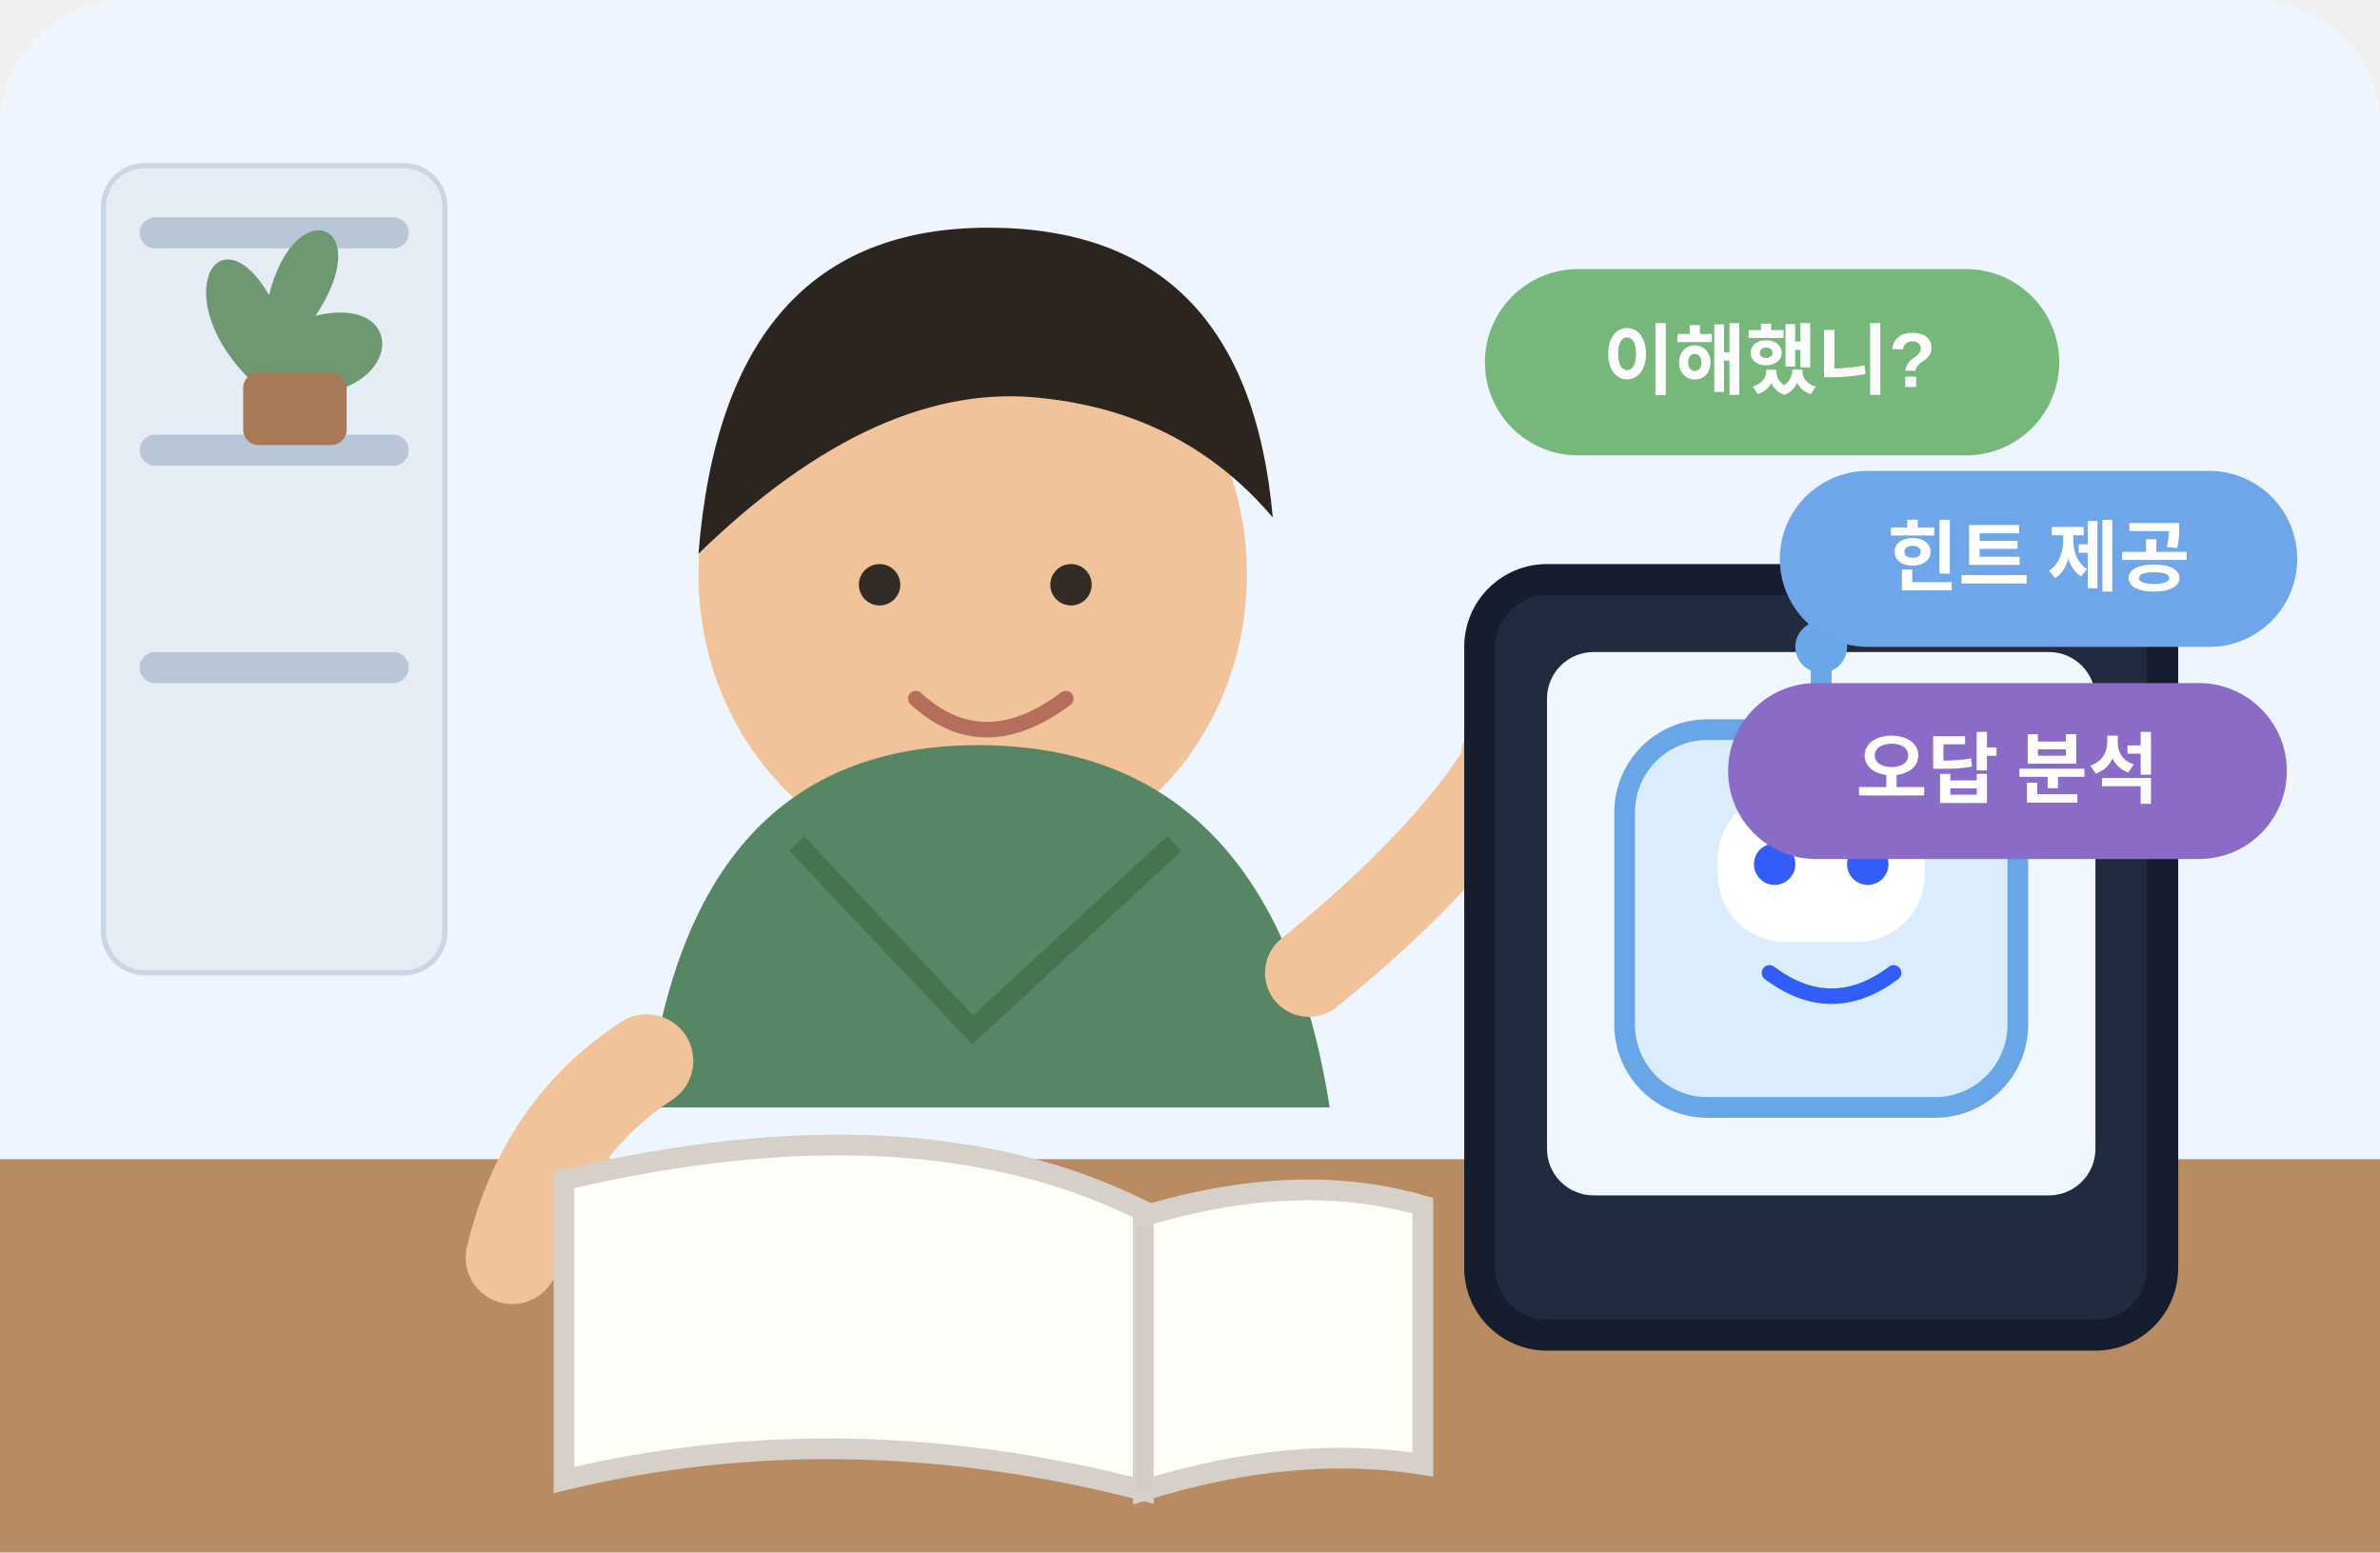
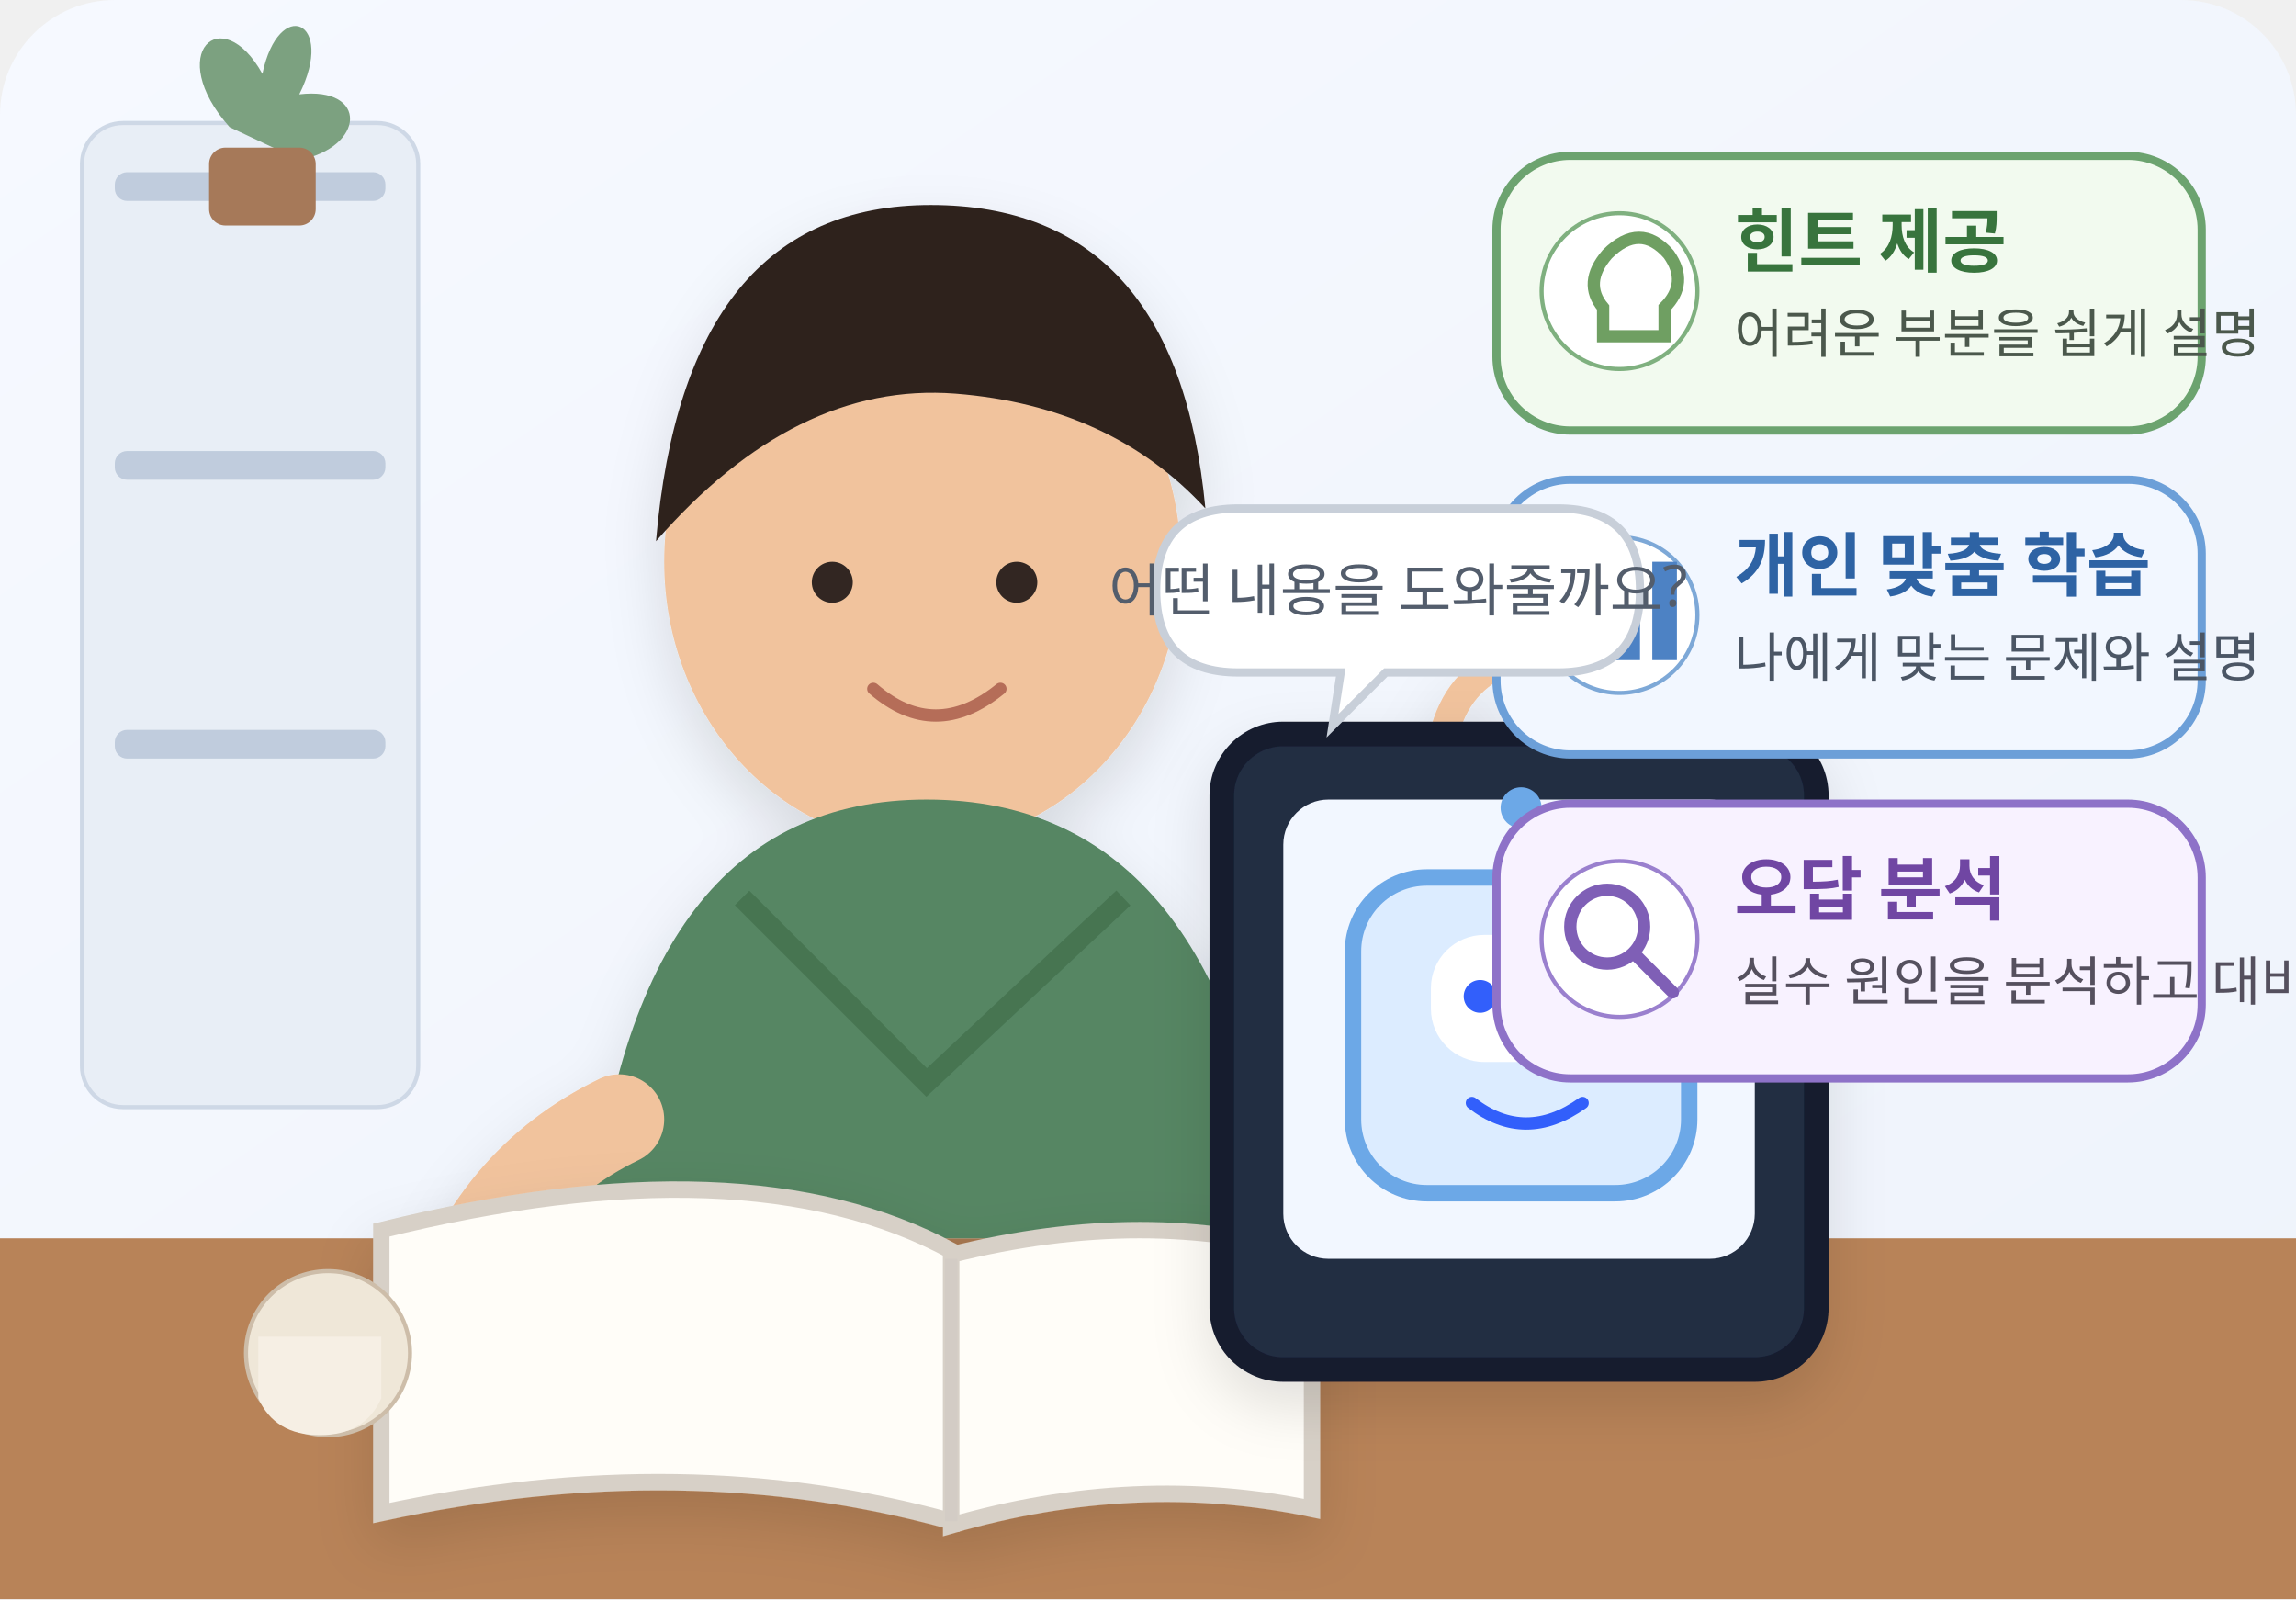
- <svg xmlns="http://www.w3.org/2000/svg" viewBox="0 0 460 300" role="img" aria-labelledby="title desc">
-   <rect width="460" height="300" rx="24" fill="#eef5ff" />
-   <rect x="0" y="224" width="460" height="76" fill="#b88b63" />
-   <rect x="20" y="32" width="66" height="156" rx="8" fill="#e5ecf4" stroke="#cbd6e4" />
-   <rect x="27" y="42" width="52" height="6" rx="3" fill="#b8c6d8" />
-   <rect x="27" y="84" width="52" height="6" rx="3" fill="#b8c6d8" />
-   <rect x="27" y="126" width="52" height="6" rx="3" fill="#b8c6d8" />
-   <path d="M49 74c-17-16-7-34 3-17 5-20 21-14 9 4 17-4 17 13 1 15z" fill="#6e9871" />
-   <rect x="47" y="72" width="20" height="14" rx="3" fill="#a77955" />
-   <ellipse cx="188" cy="111" rx="53" ry="57" fill="#f0c39a" />
-   <path d="M135 107q5-63 56-63 50 0 55 56-17-20-44-23-32-4-67 30z" fill="#2c241f" />
-   <circle cx="170" cy="113" r="4" fill="#332b26" />
-   <circle cx="207" cy="113" r="4" fill="#332b26" />
-   <path d="M177 135q13 12 29 0" fill="none" stroke="#b56e5c" stroke-width="3" stroke-linecap="round" />
-   <path d="M125 214q8-70 64-70 57 0 68 70z" fill="#568663" />
-   <path d="M154 163l34 36 39-36" fill="none" stroke="#467451" stroke-width="4" />
-   <path d="M125 205q-20 13-26 38" fill="none" stroke="#f0c39a" stroke-width="18" stroke-linecap="round" />
-   <path d="M253 188q26-21 38-40" fill="none" stroke="#f0c39a" stroke-width="17" stroke-linecap="round" />
-   <path d="M286 145q12 4 16 15m-12-17q13-5 21 4m-20-1q2-14 10-19" fill="none" stroke="#f0c39a" stroke-width="7" stroke-linecap="round" />
-   <path d="M109 228q68-16 112 6v54q-58-15-112-2z" fill="#fffdf8" stroke="#d6d0c8" stroke-width="4" />
-   <path d="M221 235q30-9 54-2v50q-25-4-54 5z" fill="#fffdf8" stroke="#d6d0c8" stroke-width="4" />
-   <path d="M221 237v51" stroke="#d2ccc5" stroke-width="3" />
-   <rect x="286" y="112" width="132" height="146" rx="13" fill="#202b40" stroke="#151d2e" stroke-width="6" />
-   <rect x="299" y="126" width="106" height="105" rx="9" fill="#f1f7ff" />
-   <rect x="314" y="141" width="76" height="73" rx="16" fill="#dcecff" stroke="#68a6e8" stroke-width="4" />
-   <rect x="332" y="153" width="40" height="29" rx="13" fill="#fff" />
-   <circle cx="343" cy="167" r="4" fill="#315efb" />
-   <circle cx="361" cy="167" r="4" fill="#315efb" />
-   <path d="M342 188q12 9 24 0" fill="none" stroke="#315efb" stroke-width="3" stroke-linecap="round" />
-   <path d="M352 141v-12" stroke="#68a6e8" stroke-width="4" />
-   <circle cx="352" cy="125" r="5" fill="#68a6e8" />
-   <g font-family="Arial, sans-serif" font-weight="700" font-size="15">
-     <rect x="287" y="52" width="111" height="36" rx="18" fill="#78b77c" />
-     <text x="342" y="75" text-anchor="middle" fill="#fff">이해했니?</text>
-     <rect x="344" y="91" width="100" height="34" rx="17" fill="#6fa6e9" />
-     <text x="394" y="113" text-anchor="middle" fill="#fff">힌트 제공</text>
-     <rect x="334" y="132" width="108" height="34" rx="17" fill="#8b6bc8" />
-     <text x="388" y="154" text-anchor="middle" fill="#fff">오답 분석</text>
+ <svg xmlns="http://www.w3.org/2000/svg" viewBox="0 0 560 390" role="img" aria-labelledby="title desc">
+   <defs>
+     <linearGradient id="bg" x1="0" y1="0" x2="1" y2="1">
+       <stop stop-color="#f6f9ff" />
+       <stop offset="1" stop-color="#eef3fb" />
+     </linearGradient>
+     <filter id="s" x="-20%" y="-20%" width="140%" height="140%">
+       <feDropShadow dx="0" dy="6" stdDeviation="7" flood-opacity=".12" />
+     </filter>
+   </defs>
+   <rect width="560" height="390" rx="28" fill="url(#bg)" />
+   <rect x="0" y="302" width="560" height="88" fill="#b88358" />
+   <g opacity=".9">
+     <rect x="20" y="30" width="82" height="240" rx="10" fill="#e7edf5" stroke="#cad5e3" />
+     <rect x="28" y="42" width="66" height="7" rx="3" fill="#bac8d9" />
+     <rect x="28" y="110" width="66" height="7" rx="3" fill="#bac8d9" />
+     <rect x="28" y="178" width="66" height="7" rx="3" fill="#bac8d9" />
+     <path d="M56 31c-16-18-2-31 8-13 4-19 18-13 9 5 17-2 16 13 0 16z" fill="#6f9872" />
+     <rect x="51" y="36" width="26" height="19" rx="4" fill="#9d6b47" />
+   </g>
+   <g filter="url(#s)">
+     <ellipse cx="225" cy="137" rx="63" ry="69" fill="#f1c39d" />
+     <path d="M160 132q7-82 67-82 60 0 67 74-23-25-61-28-39-3-73 36z" fill="#2d241f" />
+     <circle cx="203" cy="142" r="5" fill="#302824" />
+     <circle cx="248" cy="142" r="5" fill="#302824" />
+     <path d="M213 168q15 13 31 0" fill="none" stroke="#b56d59" stroke-width="3" stroke-linecap="round" />
+     <path d="M144 302q10-107 82-107 73 0 86 107z" fill="#568663" />
+     <path d="M181 219l45 45 48-45" fill="none" stroke="#467451" stroke-width="5" />
+     <path d="M151 273q-31 15-42 50" fill="none" stroke="#f1c39d" stroke-width="22" stroke-linecap="round" />
+     <path d="M306 243q31-23 46-54" fill="none" stroke="#f1c39d" stroke-width="21" stroke-linecap="round" />
+     <path d="M349 188q15 3 21 14m-19-17q15-7 25 3m-25-1q1-16 11-23" fill="none" stroke="#f1c39d" stroke-width="7" stroke-linecap="round" />
+   </g>
+   <g filter="url(#s)">
+     <path d="M93 300q89-22 139 5v66q-65-18-139-2z" fill="#fffdf8" stroke="#d7d0c7" stroke-width="4" />
+     <path d="M232 306q48-12 88 0v62q-43-9-88 4z" fill="#fffdf8" stroke="#d7d0c7" stroke-width="4" />
+     <path d="M232 307v64" stroke="#d3ccc5" stroke-width="3" />
+   </g>
+   <g filter="url(#s)">
+     <rect x="298" y="179" width="145" height="155" rx="15" fill="#222d43" stroke="#151d2f" stroke-width="6" />
+     <rect x="313" y="195" width="115" height="112" rx="11" fill="#f2f7ff" />
+     <rect x="330" y="214" width="82" height="77" rx="18" fill="#dcecff" stroke="#6ca8e7" stroke-width="4" />
+     <rect x="349" y="228" width="44" height="31" rx="13" fill="#fff" />
+     <circle cx="361" cy="243" r="4" fill="#315efb" />
+     <circle cx="381" cy="243" r="4" fill="#315efb" />
+     <path d="M359 269q13 10 27 0" fill="none" stroke="#315efb" stroke-width="3" stroke-linecap="round" />
+     <path d="M371 214v-13" stroke="#6ca8e7" stroke-width="4" />
+     <circle cx="371" cy="197" r="5" fill="#6ca8e7" />
+   </g>
+   <g font-family="sans-serif">
+     <g transform="translate(365 38)">
+       <rect width="172" height="67" rx="18" fill="#f2faef" stroke="#6ca36f" stroke-width="2" />
+       <circle cx="30" cy="33" r="19" fill="#fff" stroke="#7fb07f" />
+       <path d="M26 37q-5-6 1-13 8-8 15 0 5 7-1 13v7H26z" fill="none" stroke="#6f9f62" stroke-width="3" />
+       <text x="58" y="27" font-size="17" font-weight="700" fill="#38743d">힌트 제공</text>
+       <text x="58" y="48" font-size="13" fill="#4b584c">어려운 부분을 쉽게 설명</text>
+     </g>
+     <g transform="translate(365 117)">
+       <rect width="172" height="67" rx="18" fill="#f2f7ff" stroke="#6c9fd8" stroke-width="2" />
+       <circle cx="30" cy="33" r="19" fill="#fff" stroke="#7da8d7" />
+       <rect x="20" y="34" width="6" height="10" fill="#4d82c4" />
+       <rect x="29" y="27" width="6" height="17" fill="#4d82c4" />
+       <rect x="38" y="20" width="6" height="24" fill="#4d82c4" />
+       <text x="58" y="27" font-size="17" font-weight="700" fill="#2e63a4">개인 맞춤 학습</text>
+       <text x="58" y="48" font-size="13" fill="#4b5665">나에게 맞는 문제와 설명</text>
+     </g>
+     <g transform="translate(365 196)">
+       <rect width="172" height="67" rx="18" fill="#f8f2ff" stroke="#8e72c8" stroke-width="2" />
+       <circle cx="30" cy="33" r="19" fill="#fff" stroke="#9a80ce" />
+       <circle cx="27" cy="30" r="9" fill="none" stroke="#7f5fb6" stroke-width="3" />
+       <path d="M34 37l9 9" stroke="#7f5fb6" stroke-width="3" stroke-linecap="round" />
+       <text x="58" y="27" font-size="17" font-weight="700" fill="#7046a3">오답 분석</text>
+       <text x="58" y="48" font-size="13" fill="#55505e">실수 원인을 분석하고 대비</text>
+     </g>
+     <g transform="translate(282 124)">
+       <path d="M0 20q0-20 20-20h78q20 0 20 20t-20 20H56l-13 13 2-13H20Q0 40 0 20z" fill="#fff" stroke="#c8cfd9" stroke-width="2" />
+       <text x="59" y="25" text-anchor="middle" font-size="14" fill="#535d6c">어떤 내용을 도와줄까요?</text>
+     </g>
+   </g>
+   <g>
+     <circle cx="80" cy="330" r="20" fill="#efe7d8" stroke="#cdbda9" />
+     <path d="M63 326h30v15q-4 9-15 9t-15-9z" fill="#f6efe4" />
  </g>
</svg>
